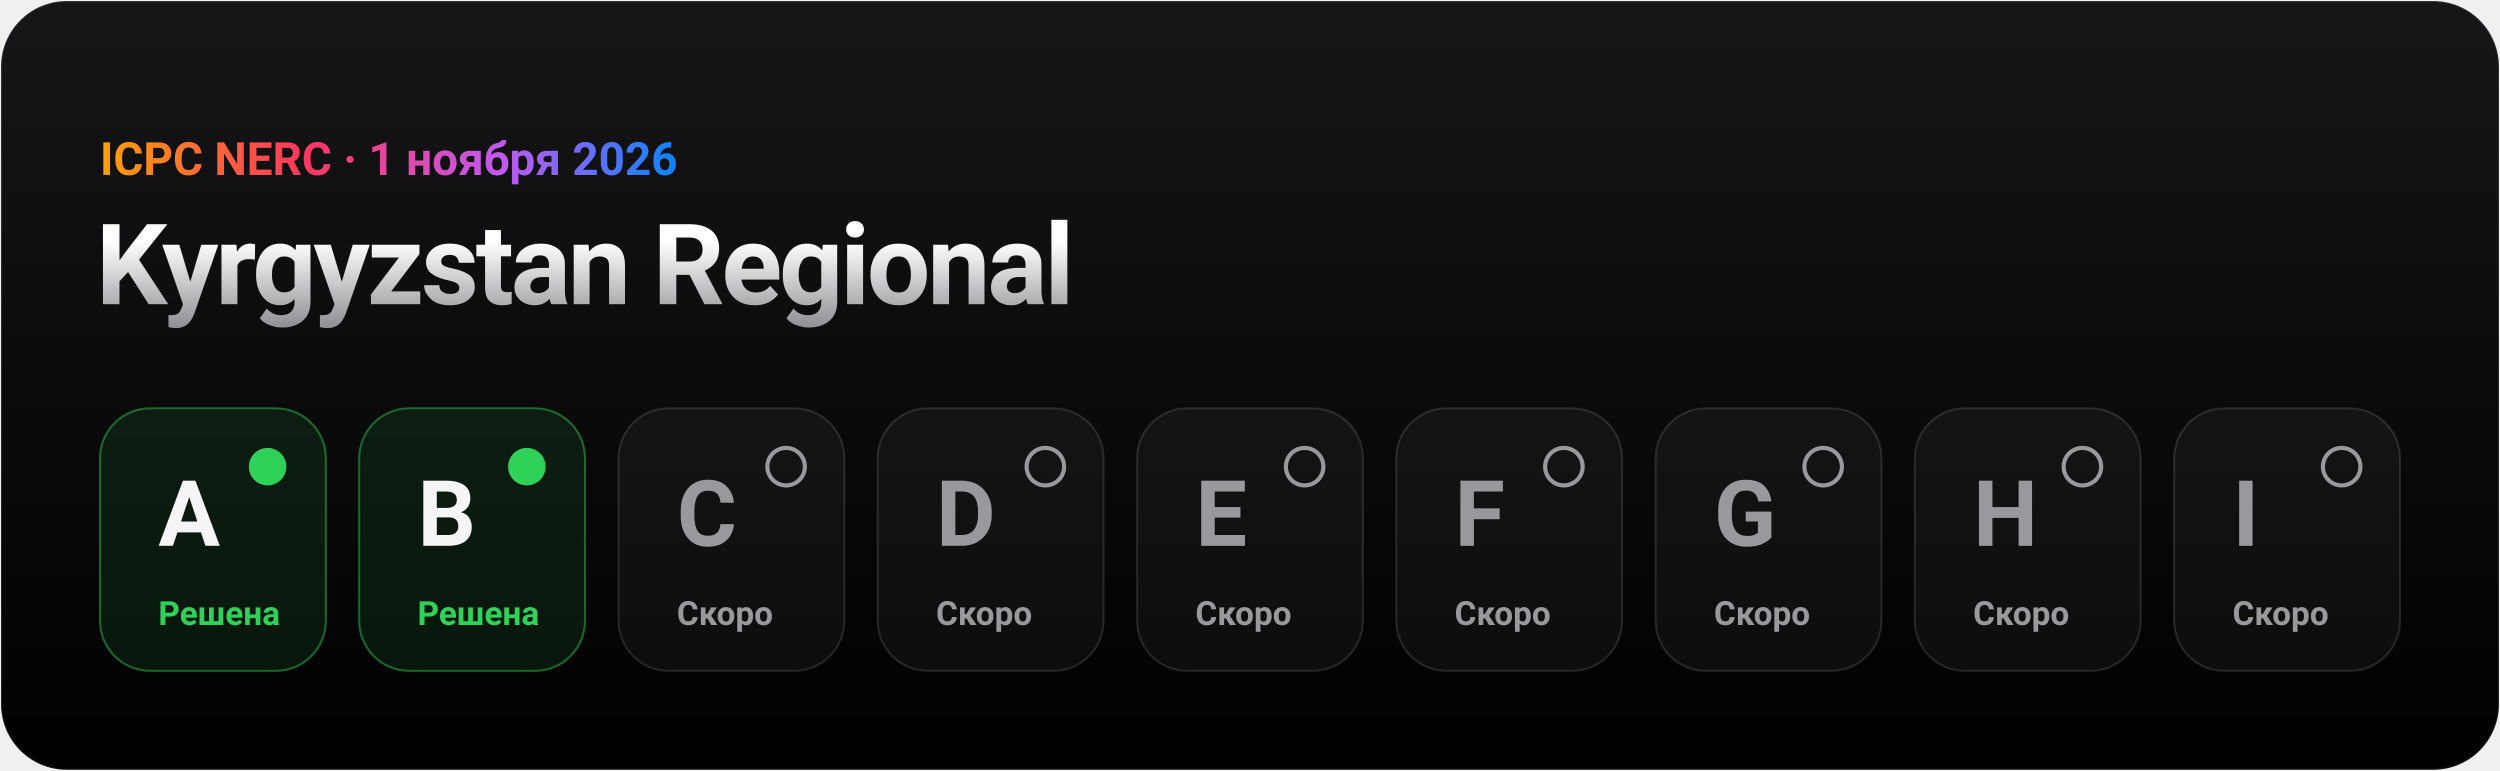
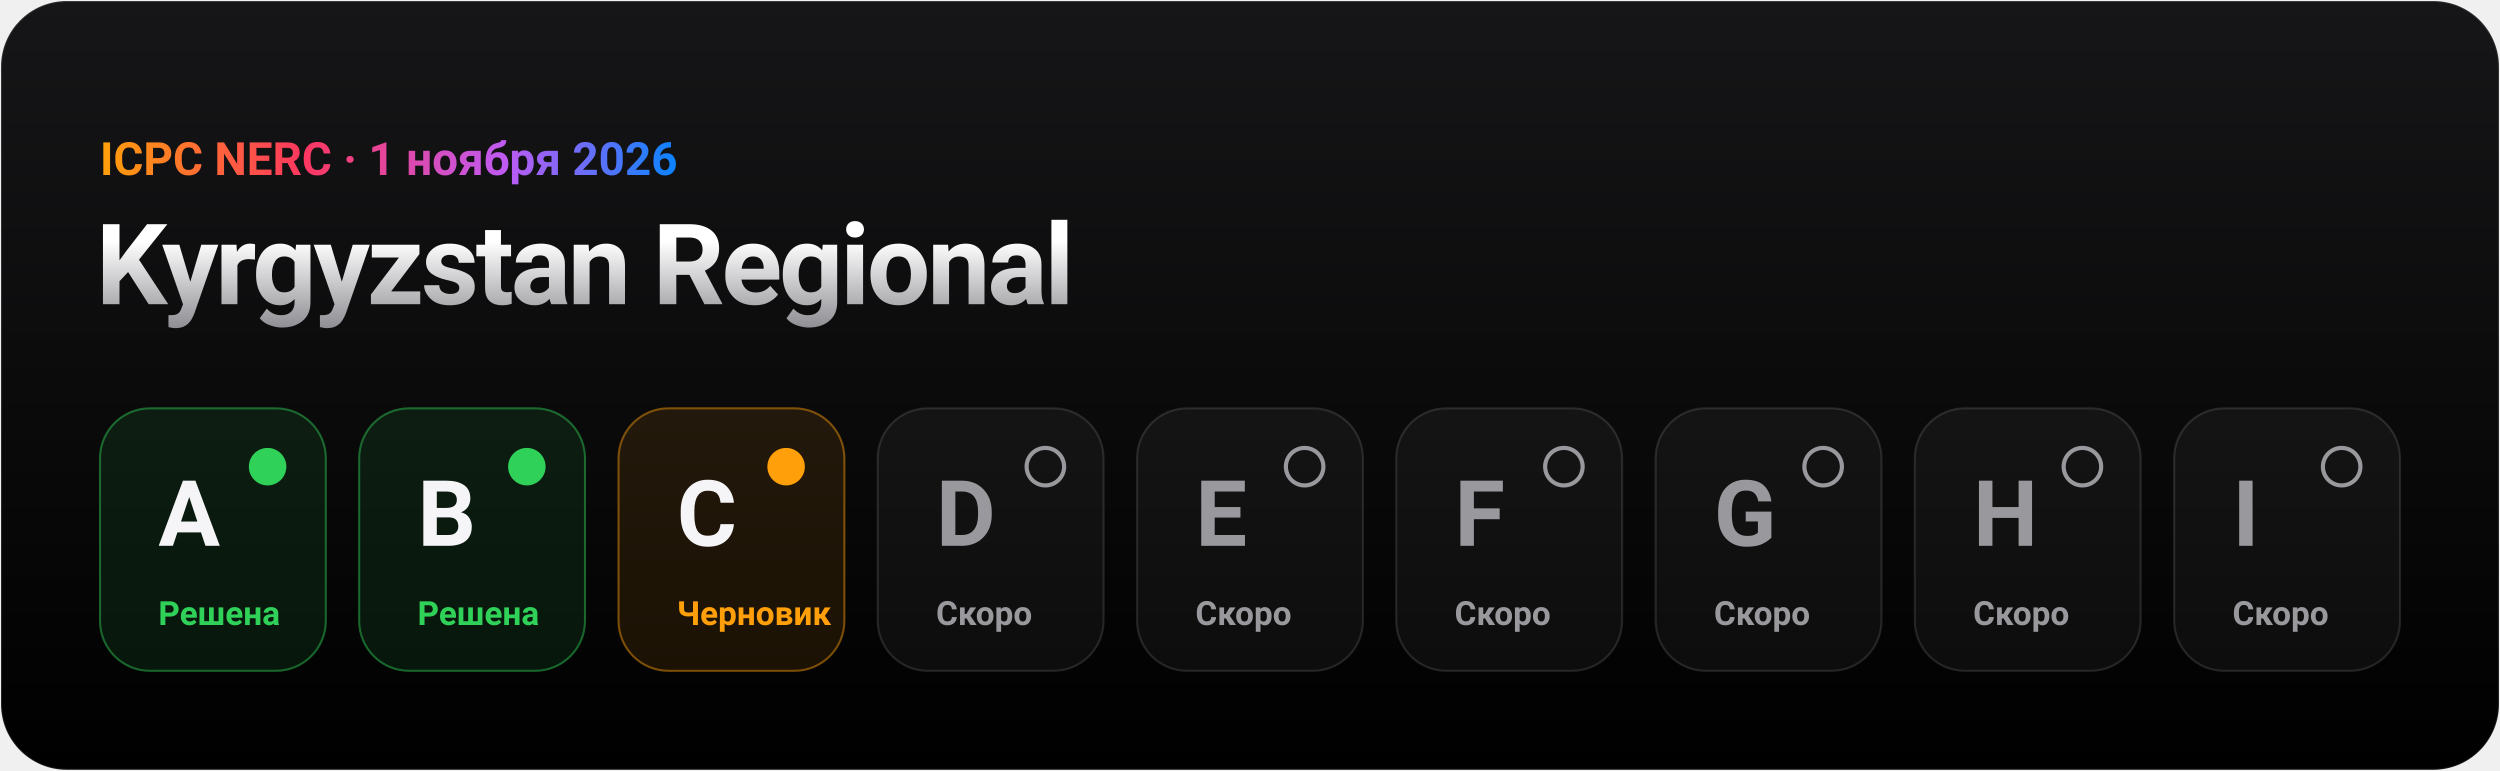
- <svg xmlns="http://www.w3.org/2000/svg" width="1200" height="370" viewBox="0 0 1200 370" role="img" aria-label="ICPC NERC Kyrgyzstan Regional, 1 ноября 2026: A — решена; B — решена; C — скоро; D — скоро; E — скоро; F — скоро; G — скоро; H — скоро; I — скоро">
+ <svg xmlns="http://www.w3.org/2000/svg" width="1200" height="370" viewBox="0 0 1200 370" role="img" aria-label="ICPC NERC Kyrgyzstan Regional, 1 ноября 2026: A — решена; B — решена; C — черновик; D — скоро; E — скоро; F — скоро; G — скоро; H — скоро; I — скоро">
  <defs>
    <linearGradient id="tile" x1="0" y1="0" x2="0" y2="1">
      <stop offset="0" stop-color="#161618" />
      <stop offset="1" stop-color="#000000" />
    </linearGradient>
    <linearGradient id="titanium" x1="0" y1="0" x2="0" y2="1">
      <stop offset="0.2" stop-color="#ffffff" />
      <stop offset="1" stop-color="#8e8e93" />
    </linearGradient>
    <linearGradient id="ai" x1="0" y1="0" x2="1" y2="0">
      <stop offset="0" stop-color="#ff9f0a" />
      <stop offset="0.35" stop-color="#ff375f" />
      <stop offset="0.7" stop-color="#bf5af2" />
      <stop offset="1" stop-color="#0a84ff" />
    </linearGradient>
  </defs>
  <g font-family="-apple-system, BlinkMacSystemFont, 'SF Pro Display', 'Segoe UI', Roboto, Helvetica, Arial, sans-serif">
    <rect x="0.5" y="0.5" width="1199" height="369" rx="31.5" fill="url(#tile)" stroke="#ffffff" stroke-opacity="0.1" />
    <g font-weight="600">
      <text x="48" y="84" font-size="22" fill="url(#ai)">ICPC NERC · 1 ноября 2026</text>
      <text x="46" y="146" font-size="54" font-weight="700" letter-spacing="-1.5" fill="url(#titanium)">Kyrgyzstan Regional</text>
      <g>
        <animate attributeName="opacity" values="0;0;1" keyTimes="0;0.00;1" dur="0.5s" fill="freeze" />
        <rect x="48.0" y="196" width="108.4" height="126" rx="24" fill="#30d158" fill-opacity="0.1" stroke="#30d158" stroke-opacity="0.45" />
        <text x="76.0" y="262" font-size="44" font-weight="700" fill="#f5f5f7">A</text>
        <circle cx="128.444" cy="224" r="9" fill="#30d158" />
        <text x="76.0" y="300" font-size="16" fill="#30d158">Решена</text>
      </g>
      <g>
        <animate attributeName="opacity" values="0;0;1" keyTimes="0;0.17;1" dur="0.6s" fill="freeze" />
        <rect x="172.4" y="196" width="108.4" height="126" rx="24" fill="#30d158" fill-opacity="0.1" stroke="#30d158" stroke-opacity="0.45" />
        <text x="200.4" y="262" font-size="44" font-weight="700" fill="#f5f5f7">B</text>
        <circle cx="252.889" cy="224" r="9" fill="#30d158" />
        <text x="200.4" y="300" font-size="16" fill="#30d158">Решена</text>
      </g>
      <g>
        <animate attributeName="opacity" values="0;0;1" keyTimes="0;0.29;1" dur="0.7s" fill="freeze" />
-         <rect x="296.9" y="196" width="108.4" height="126" rx="24" fill="#ffffff" fill-opacity="0.04" stroke="#ffffff" stroke-opacity="0.12" />
-         <text x="324.9" y="262" font-size="44" font-weight="700" fill="#98989d">C</text>
-         <circle cx="377.333" cy="224" r="9" fill="none" stroke="#98989d" stroke-width="2" />
-         <text x="324.9" y="300" font-size="16" fill="#98989d">Скоро</text>
+         <rect x="296.9" y="196" width="108.4" height="126" rx="24" fill="#ff9f0a" fill-opacity="0.1" stroke="#ff9f0a" stroke-opacity="0.45" />
+         <text x="324.9" y="262" font-size="44" font-weight="700" fill="#f5f5f7">C</text>
+         <circle cx="377.333" cy="224" r="9" fill="#ff9f0a" />
+         <text x="324.9" y="300" font-size="16" fill="#ff9f0a">Черновик</text>
      </g>
      <g>
        <animate attributeName="opacity" values="0;0;1" keyTimes="0;0.38;1" dur="0.8s" fill="freeze" />
        <rect x="421.3" y="196" width="108.4" height="126" rx="24" fill="#ffffff" fill-opacity="0.04" stroke="#ffffff" stroke-opacity="0.12" />
        <text x="449.3" y="262" font-size="44" font-weight="700" fill="#98989d">D</text>
        <circle cx="501.778" cy="224" r="9" fill="none" stroke="#98989d" stroke-width="2" />
        <text x="449.3" y="300" font-size="16" fill="#98989d">Скоро</text>
      </g>
      <g>
        <animate attributeName="opacity" values="0;0;1" keyTimes="0;0.44;1" dur="0.9s" fill="freeze" />
        <rect x="545.8" y="196" width="108.4" height="126" rx="24" fill="#ffffff" fill-opacity="0.04" stroke="#ffffff" stroke-opacity="0.12" />
        <text x="573.8" y="262" font-size="44" font-weight="700" fill="#98989d">E</text>
        <circle cx="626.222" cy="224" r="9" fill="none" stroke="#98989d" stroke-width="2" />
        <text x="573.8" y="300" font-size="16" fill="#98989d">Скоро</text>
      </g>
      <g>
        <animate attributeName="opacity" values="0;0;1" keyTimes="0;0.50;1" dur="1.0s" fill="freeze" />
        <rect x="670.2" y="196" width="108.4" height="126" rx="24" fill="#ffffff" fill-opacity="0.04" stroke="#ffffff" stroke-opacity="0.12" />
        <text x="698.2" y="262" font-size="44" font-weight="700" fill="#98989d">F</text>
        <circle cx="750.667" cy="224" r="9" fill="none" stroke="#98989d" stroke-width="2" />
        <text x="698.2" y="300" font-size="16" fill="#98989d">Скоро</text>
      </g>
      <g>
        <animate attributeName="opacity" values="0;0;1" keyTimes="0;0.55;1" dur="1.1s" fill="freeze" />
        <rect x="794.7" y="196" width="108.4" height="126" rx="24" fill="#ffffff" fill-opacity="0.04" stroke="#ffffff" stroke-opacity="0.12" />
        <text x="822.7" y="262" font-size="44" font-weight="700" fill="#98989d">G</text>
        <circle cx="875.111" cy="224" r="9" fill="none" stroke="#98989d" stroke-width="2" />
        <text x="822.7" y="300" font-size="16" fill="#98989d">Скоро</text>
      </g>
      <g>
        <animate attributeName="opacity" values="0;0;1" keyTimes="0;0.58;1" dur="1.2s" fill="freeze" />
        <rect x="919.1" y="196" width="108.4" height="126" rx="24" fill="#ffffff" fill-opacity="0.04" stroke="#ffffff" stroke-opacity="0.12" />
        <text x="947.1" y="262" font-size="44" font-weight="700" fill="#98989d">H</text>
        <circle cx="999.556" cy="224" r="9" fill="none" stroke="#98989d" stroke-width="2" />
        <text x="947.1" y="300" font-size="16" fill="#98989d">Скоро</text>
      </g>
      <g>
        <animate attributeName="opacity" values="0;0;1" keyTimes="0;0.62;1" dur="1.3s" fill="freeze" />
        <rect x="1043.6" y="196" width="108.4" height="126" rx="24" fill="#ffffff" fill-opacity="0.04" stroke="#ffffff" stroke-opacity="0.12" />
        <text x="1071.6" y="262" font-size="44" font-weight="700" fill="#98989d">I</text>
        <circle cx="1124.0" cy="224" r="9" fill="none" stroke="#98989d" stroke-width="2" />
        <text x="1071.6" y="300" font-size="16" fill="#98989d">Скоро</text>
      </g>
    </g>
  </g>
</svg>
